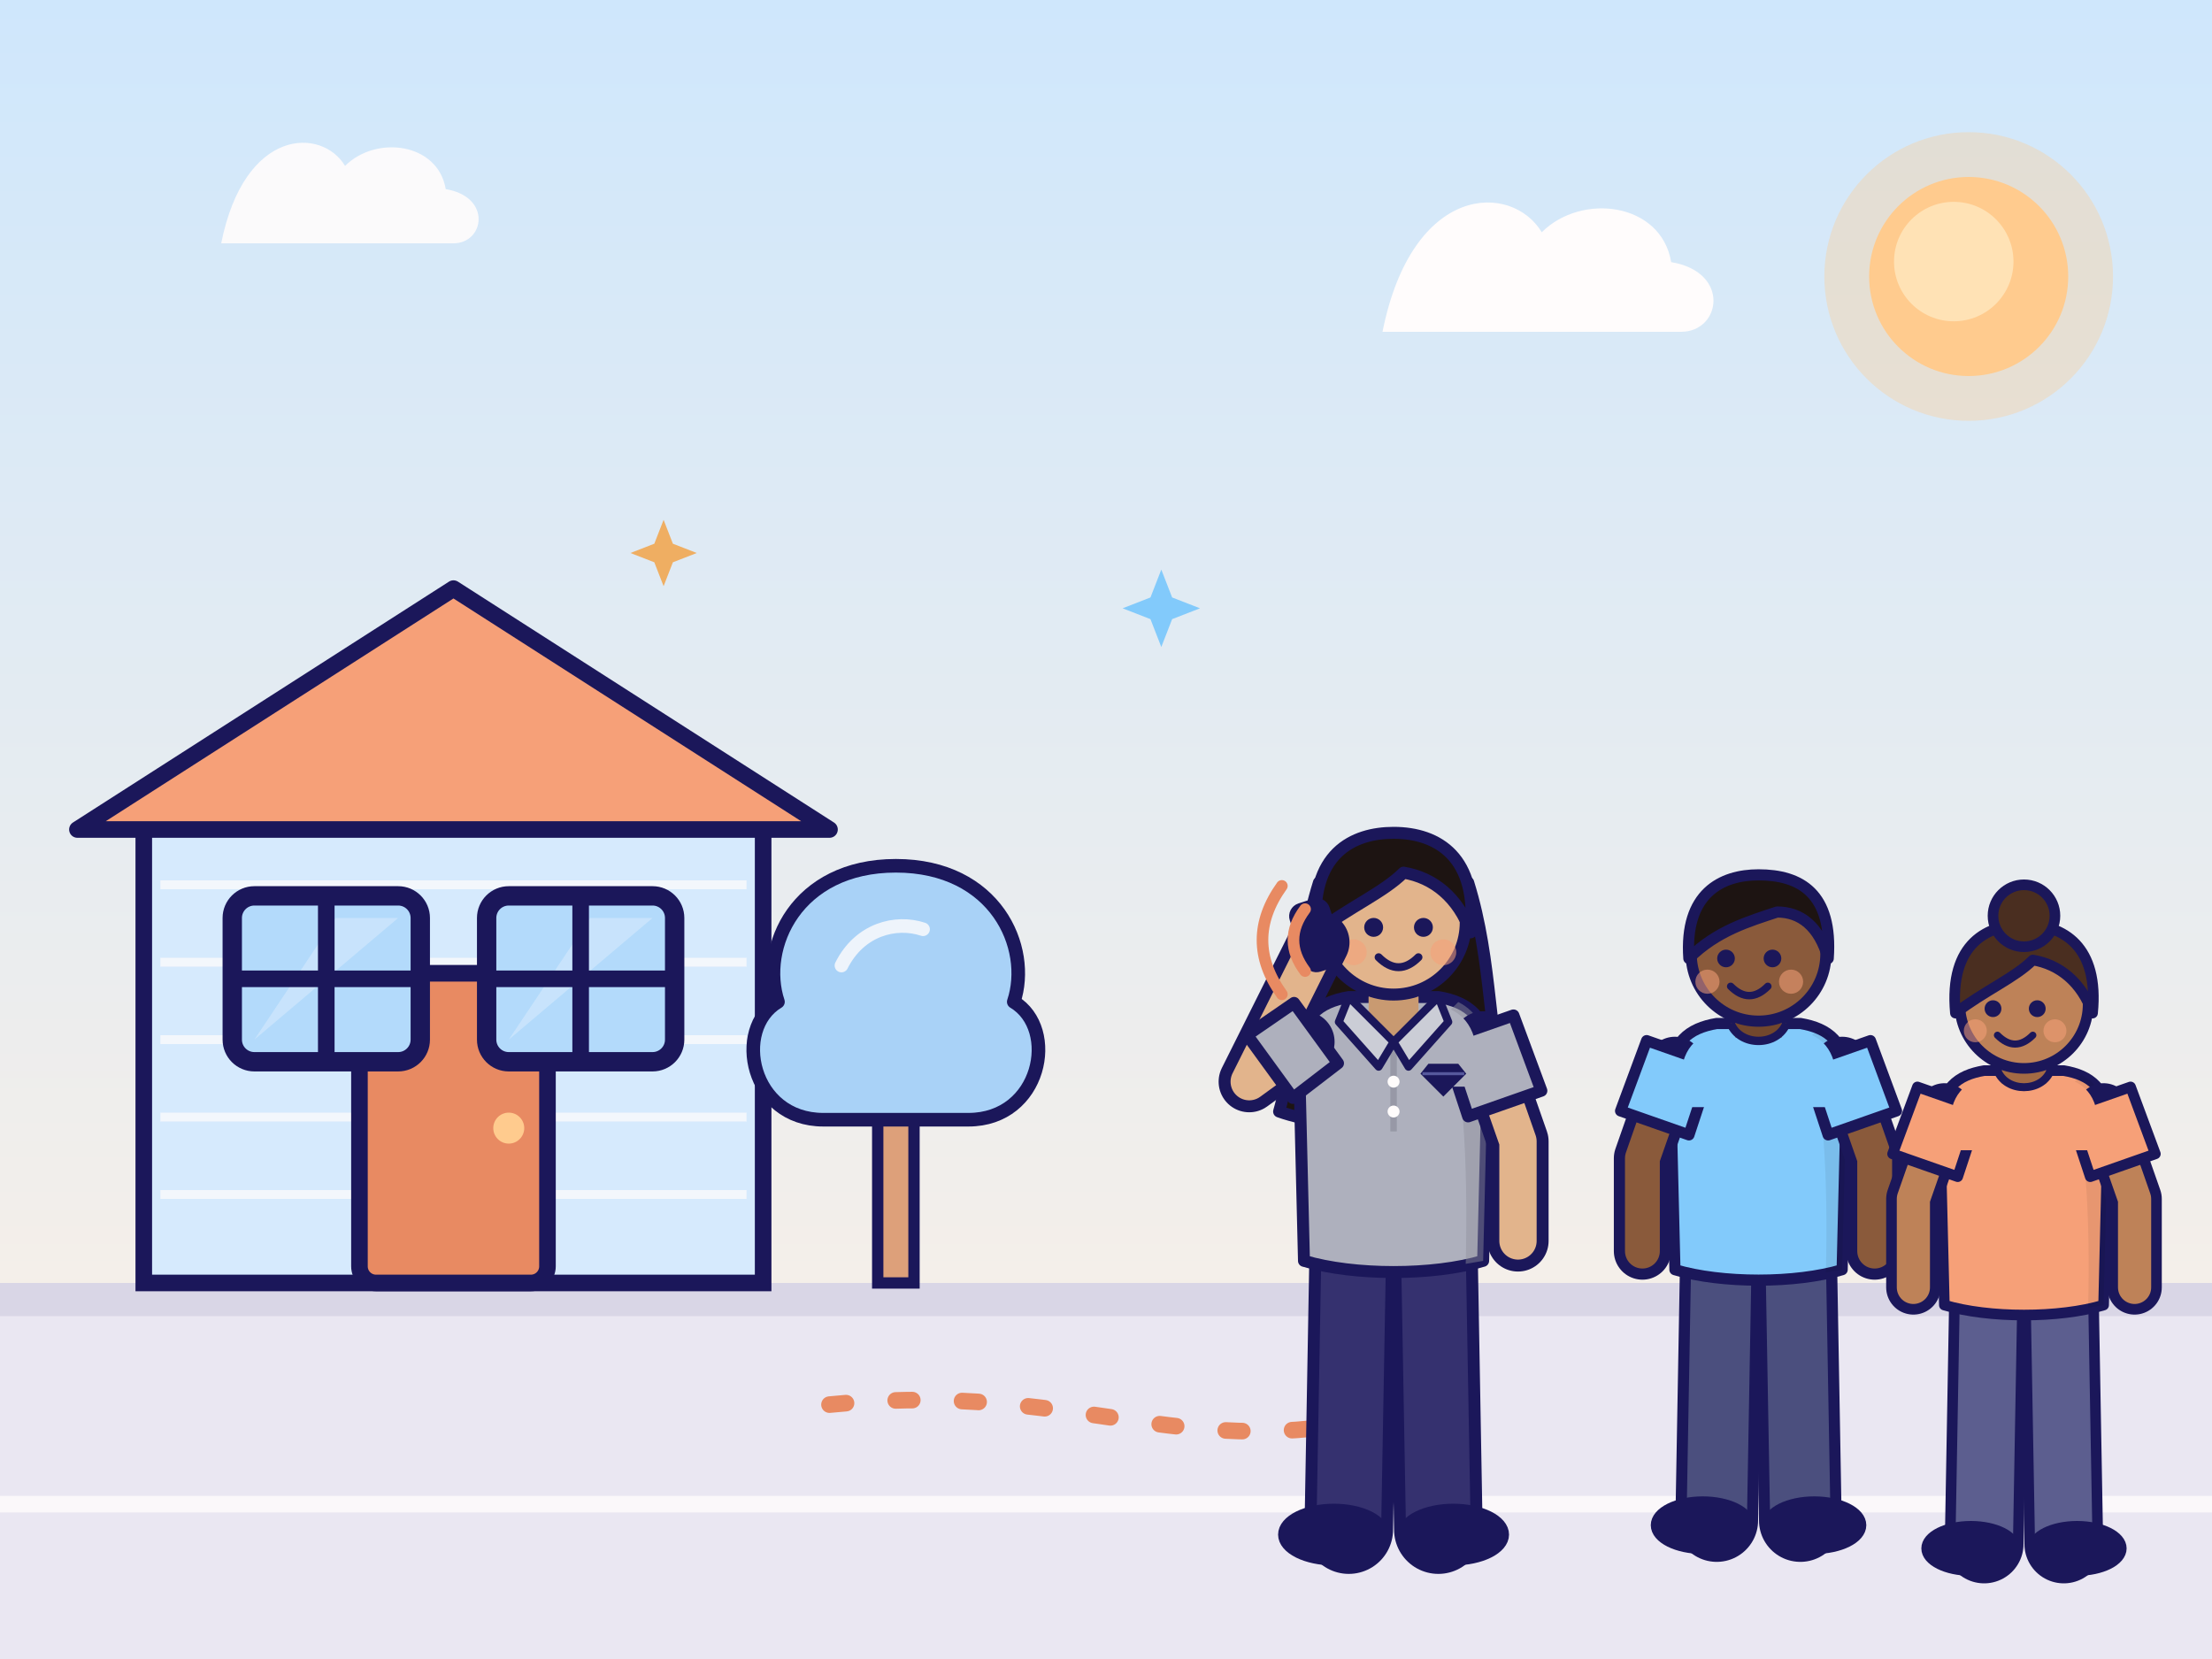
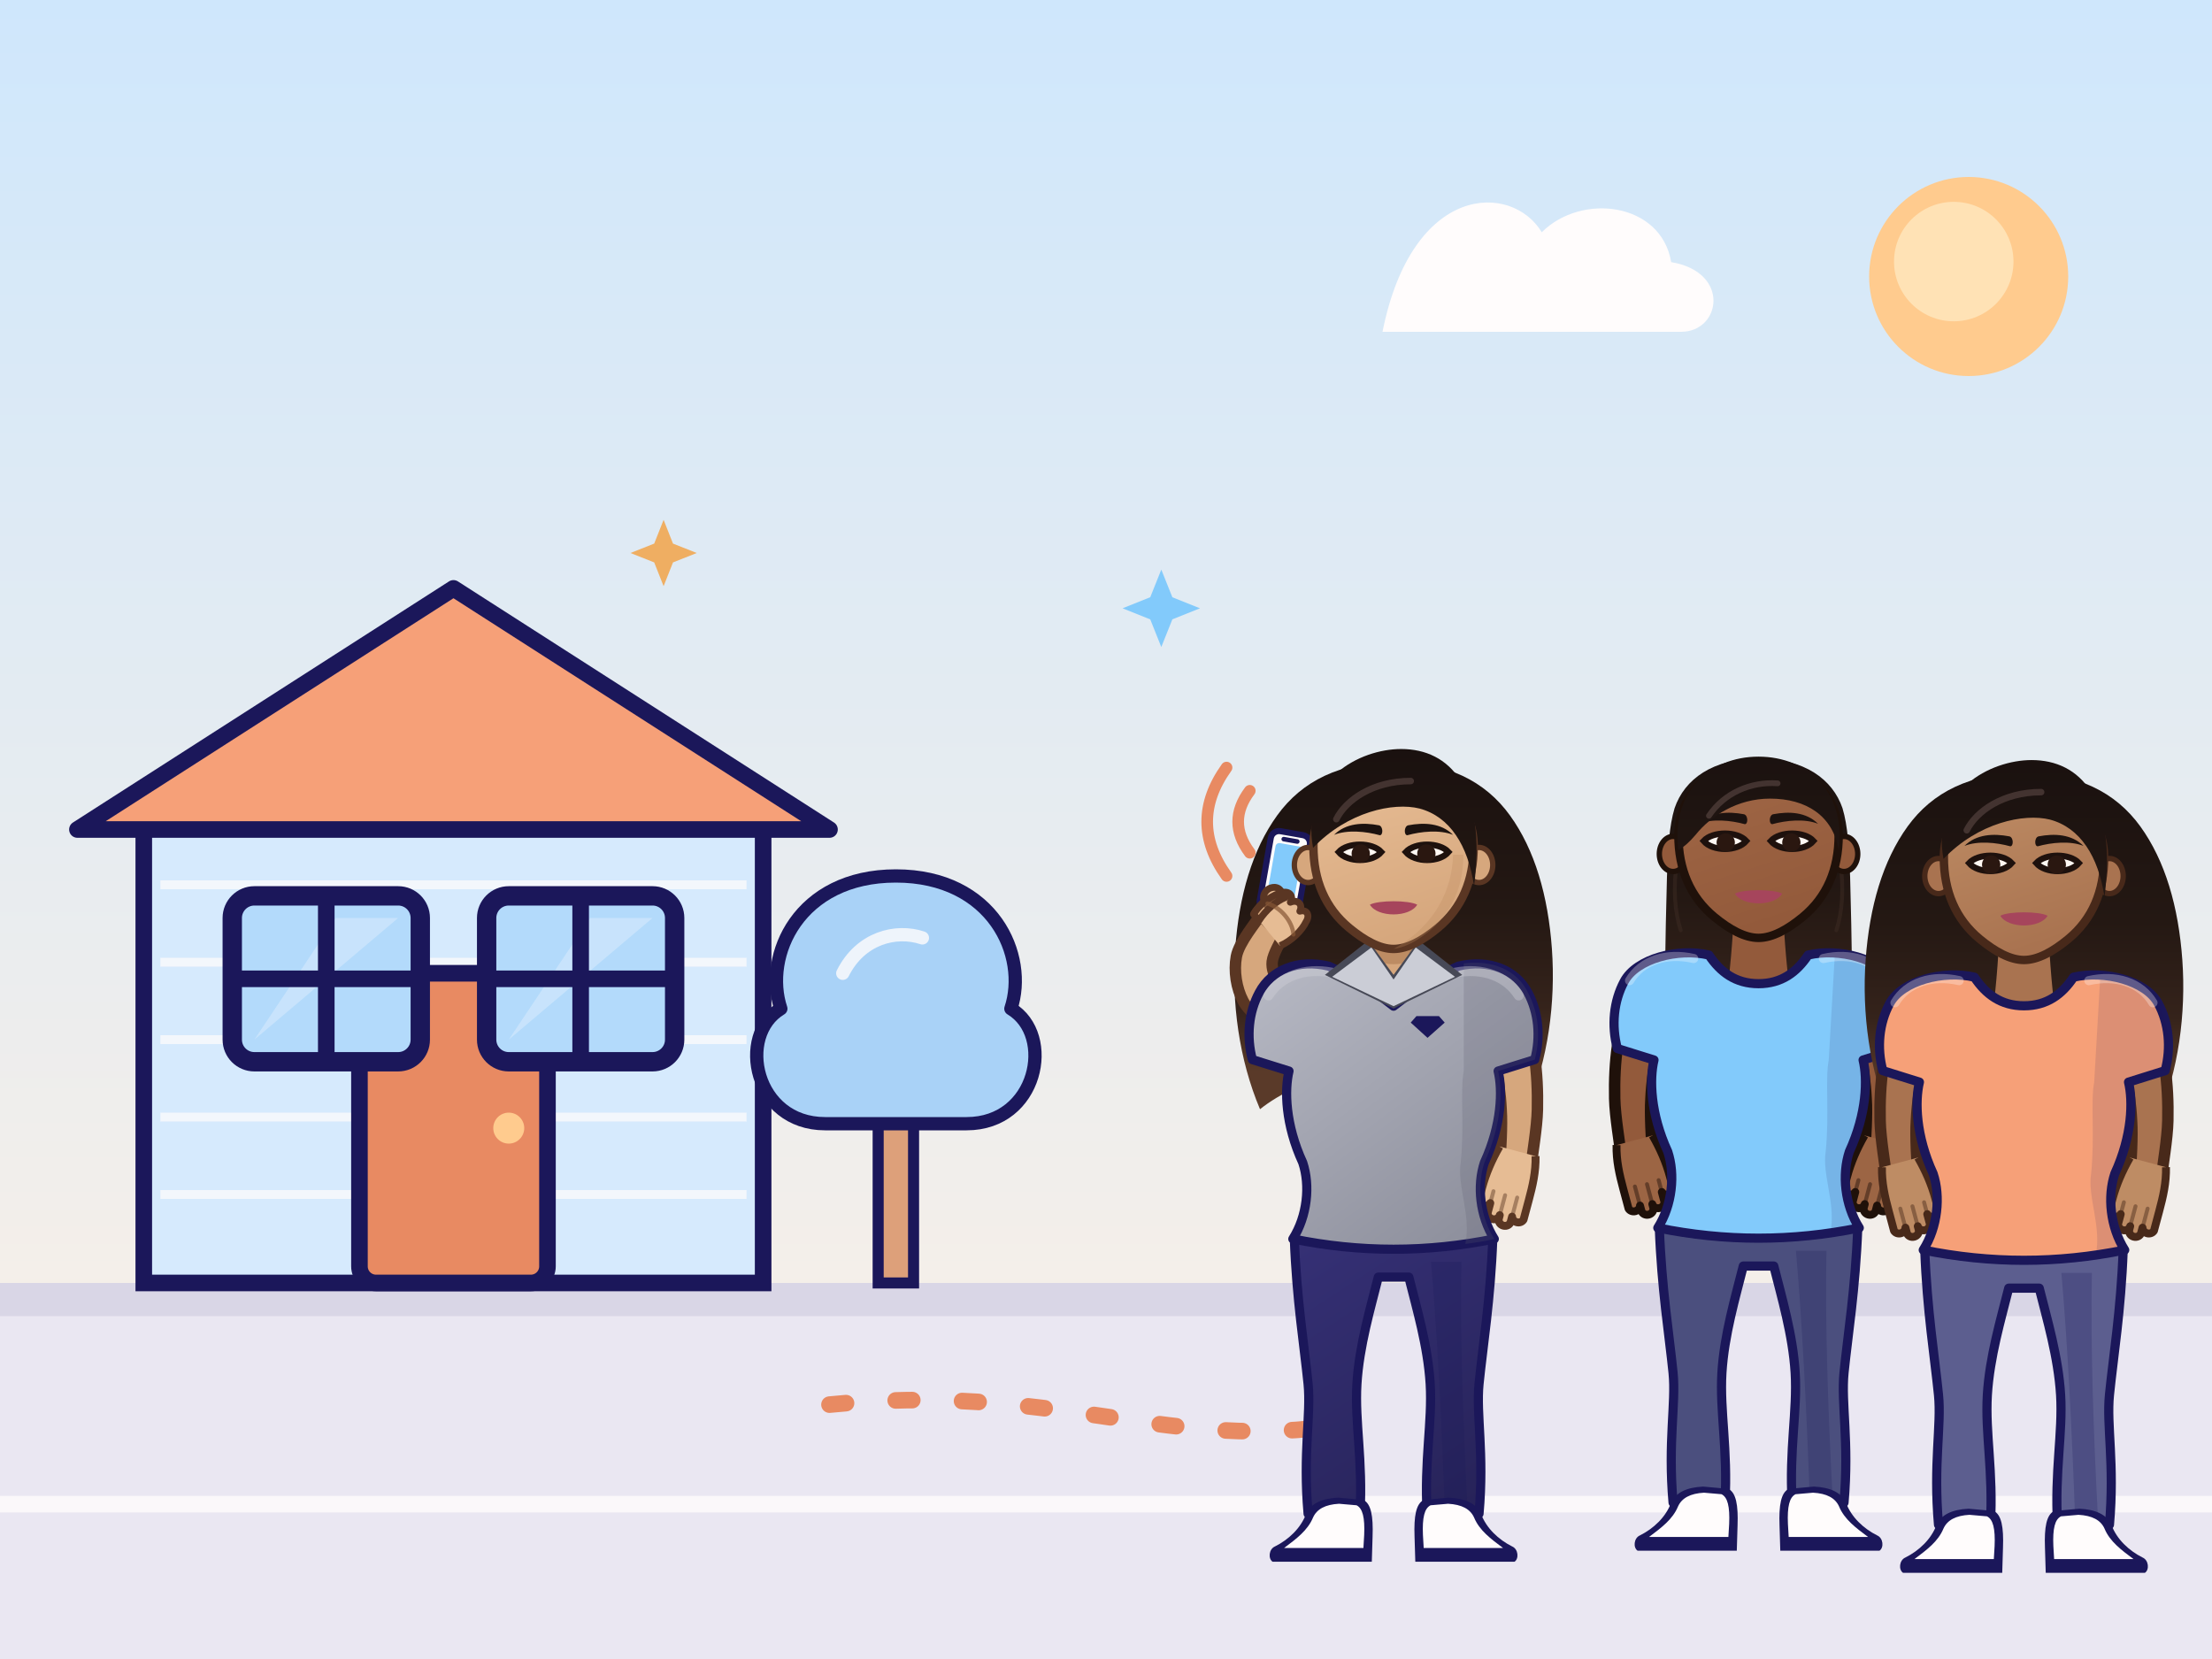
<svg xmlns="http://www.w3.org/2000/svg" width="400" height="300" viewBox="0 0 400 300">
  <defs>
+     <linearGradient id="kr" gradientUnits="userSpaceOnUse" x1="-28" y1="-88" x2="24" y2="-8">
+       <stop offset="0" stop-color="#363177" />
+       <stop offset="1" stop-color="#262257" />
+     </linearGradient>
+     <path id="qeme0" d="M33.2-145.4C33.8-143.2 36.1-136.7 36.9-132.1C37.6-127.5 37.8-122.7 37.7-117.9C37.6-113.1 36.3-105.8 36.1-103.4L27.9-104.6C28-106.8 28.5-113.6 28.2-117.9C28-122.1 27.4-126.3 26.5-130.1C25.6-133.9 23.4-138.9 22.8-140.6Z" />
+     <path id="qeme1" d="M0-148C6-148 10-151 13-155.5C21-157.4 32-154.6 35.2-148.6C38-143.4 38.6-137 37-131L27.4-128C28.6-123 28.4-114 23.8-104C21.8-98 22.6-90 26.4-84C8.8-80.4-8.8-80.4-26.4-84C-22.6-90-21.8-98-23.8-104C-28.4-114-28.6-123-27.4-128L-37-131C-38.6-137-38-143.4-35.2-148.6C-32-154.6-21-157.4-13-155.5C-10-151-6-148 0-148Z" />
+     <path id="qeme2" d="M-3.6-189.8C-7.2-190.8-12.1-191.3-15.6-189.9C-12.5-193-8-193.2-3.8-192.4C-2.7-192.1-2.7-189.8-3.6-189.8ZM3.6-189.8C7.2-190.8 12.1-191.3 15.6-189.9C12.5-193 8-193.2 3.8-192.4C2.7-192.1 2.7-189.8 3.6-189.8Z" />
+     <path id="qeme3" d="M-26-84C-25.4-68-23.4-56-22.4-46C-21.6-38-23.8-28-22.4-12H-8.8C-8-26-10.2-36-9.6-46C-9-56-6-66-4-74H4C6-66 9-56 9.6-46C10.2-36 8-26 8.8-12H22.4C23.8-28 21.6-38 22.4-46C23.4-56 25.4-68 26-84Z" />
+     <path id="qeme4" d="M0-206C12.1-206 21-197.9 21-186.9C21-178 17.9-170.7 11.6-165.5C7.6-162.2 3.6-160 0-160C-3.6-160-7.6-162.2-11.6-165.5C-17.9-170.7-21-178-21-186.9C-21-197.9-12.1-206 0-206Z" />
+     <path id="qeme5" d="M-22.8-140.6C-23.4-138.9-25.6-133.9-26.5-130.1C-27.4-126.3-28-122.1-28.2-117.9C-28.5-113.6-28-106.8-27.9-104.6L-36.1-103.4C-36.3-105.8-37.6-113.1-37.7-117.9C-37.8-122.7-37.6-127.5-36.9-132.1C-36.1-136.7-33.8-143.2-33.2-145.4Z" />
+     <path id="qeme6" d="M20-155.8C27-156.4 32.6-153.8 35.2-148.6C38-143.4 38.6-137 37-131L27.4-128C28.6-123 28.4-114 23.8-104C21.8-98 22.6-90 26.4-84C23.8-83.4 21.4-83 18.8-82.7C20.4-90 16.6-98 17.6-104C18.6-114 17.4-123 18.4-128Z" />
+     <path id="qeme7" d="M-14.4-185.4C-12-188-5.6-188-3.2-185.4C-5.6-182.6-12-182.6-14.4-185.4ZM14.4-185.4C12-188 5.6-188 3.2-185.4C5.6-182.6 12-182.6 14.4-185.4Z" />
+     <path id="qeme8" d="M0-209C-14-209-24-204-30.5-195C-37-186-40.5-174-41.5-160C-42.5-146-40.5-131-35-118C-30-122-22-126-14-127L14-127C22-126 30-122 35-118C40.5-131 42.5-146 41.5-160C40.5-174 37-186 30.5-195C24-204 14-209 0-209Z" />
+     <path id="qeme9" d="M-21.1 -186.5C-24.4 -204.4-8.8 -212.4 2 -212.4C14.7 -212.4 24.4 -202.3 21.1 -176.5C19.5 -187.2 14.7 -194.7 6.8 -196.8C0 -198.5-12 -196-21.1 -186.5Z" />
+     <path id="qeme10" d="M-6.2-171.6C-4-172.8 4-172.8 6.2-171.6C4.2-168.2-4.2-168.2-6.2-171.6Z" />
+     <path id="qeme11" d="M9.8-78C11.4-60 12.6-36 13.4-13.5H19.4C18.2-36 17.4-60 17.8-78Z" />
+     <path id="qeme12" d="M-6.2-171C-6.8-158-7.6-150-8.4-145H8.4C7.6-150 6.8-158 6.2-171Z" />
+     <path id="qeme13" d="M-17-154.6C-24-156.2-30.6-154.2-33.8-148.8M17-154.6C24-156.2 30.6-154.2 33.8-148.8" />
    <linearGradient id="fsEC_sk" x1="0" y1="0" x2="0" y2="1">
      <stop offset="0" stop-color="#CFE7FC" />
      <stop offset="1" stop-color="#FFF1E4" />
    </linearGradient>
+     <linearGradient id="kq" gradientUnits="userSpaceOnUse" x1="-38" y1="-160" x2="20" y2="-82">
+       <stop offset="0" stop-color="#B9BBC6" />
+       <stop offset="1" stop-color="#8D8F9C" />
+     </linearGradient>
+     <linearGradient id="kj2" x1="0" y1="0" x2=".3" y2="1">
+       <stop offset="0" stop-color="#E8BE96" />
+       <stop offset="1" stop-color="#D6A77D" />
+     </linearGradient>
+     <linearGradient id="kj4" x1="0" y1="0" x2=".3" y2="1">
+       <stop offset="0" stop-color="#C08E66" />
+       <stop offset="1" stop-color="#A97350" />
+     </linearGradient>
+     <linearGradient id="kj5" x1="0" y1="0" x2=".3" y2="1">
+       <stop offset="0" stop-color="#A16847" />
+       <stop offset="1" stop-color="#935A3B" />
+     </linearGradient>
+     <linearGradient id="kh" gradientUnits="userSpaceOnUse" x1="0" y1="-212" x2="0" y2="-128">
+       <stop offset="0" stop-color="#1A110F" />
+       <stop offset=".5" stop-color="#241813" />
+       <stop offset=".8" stop-color="#35231B" />
+       <stop offset="1" stop-color="#5A3A29" />
+     </linearGradient>
+     <g id="ks" stroke="none">
+       <path d="M-9.8 .6L-10-6C-10.2-11.4-9.6-14.6-7.6-15.6L-1-16.2C3.4-16 6.2-14.6 7.4-12C8.8-8.2 12-5.2 15.6-3.4C17.2-2.7 17.4-.2 16.2 .6Z" fill="#1B175A" />
+       <path d="M-7.6-3L-7.8-6.4C-8-11-7.4-13.4-5.8-14.2L-1.2-14.6C2.4-14.4 4.6-13.2 5.6-11C7-7.6 10-5.4 13.2-3Z" fill="#FFFCFC" />
+     </g>
+     <g id="kd">
+       <path d="M-4.1 -.5C-6.3 1.2-8.1 3.7-9 6.2C-9.7 8.1-7.7 9.2-6.8 7.7C-6.1 6.2-5.4 5.2-4.5 4.5Z" />
+       <path d="M-4.5 -2.6C-5.4 .8-5.9 4.1-5.9 7.5L-5.9 10.4A1.4 1.3 0 0 0-3.2 10.4L-3.2 12.5A1.4 1.3 0 0 0-.4 12.5L-.4 13.3A1.4 1.3 0 0 0 2.4 13.3L2.4 12.1A1.4 1.3 0 0 0 5.1 12.1L5.1 7.5C5.1 4.1 5 .8 4 -2.6" />
+       <path d="M-3.2 10.4V7.6M-.4 12.5V7.8M2.4 13.3V7.6" fill="none" stroke-width=".9" stroke-opacity=".45" stroke-linecap="round" />
+     </g>
+     <g id="fw">
+       <rect width="34" height="30" rx="4" fill="#B3DAFB" stroke="#1B175A" stroke-width="3.5" />
+       <path d="M4 26L18.7 4L30 4Z" fill="#D6EAFD" opacity=".6" />
+       <path d="M17 0V30M0 15H34" stroke="#1B175A" stroke-width="3" />
+     </g>
  </defs>
  <rect width="400" height="300" fill="url(#fsEC_sk)" />
  <rect y="232" width="400" height="68" fill="#EAE7F2" />
-   <path d="M250 60h54c7.2 0 9 -10.8 -1.8 -12.6c-1.8 -10.8 -16.2 -12.6 -23.4 -5.4c-5.4 -9 -23.4 -9 -28.8 18z" fill="#FFFCFC" opacity="1" />
-   <path d="M40 44h42c5.6 0 7 -8.4 -1.4 -9.8c-1.4 -8.4 -12.6 -9.8 -18.2 -4.2c-4.2 -7 -18.2 -7 -22.4 14z" fill="#FFFCFC" opacity="0.9" />
-   <circle cx="356" cy="50" r="26.1" fill="#FFCB8E" opacity=".35" />
+   <path d="M250 60h54c7.2 0 9-10.8-1.8-12.6c-1.8-10.8-16.2-12.6-23.4-5.4c-5.4-9-23.4-9-28.8 18z" fill="#FFFCFC" opacity="1" />
  <circle cx="356" cy="50" r="18" fill="#FFCB8E" />
  <circle cx="353.3" cy="47.3" r="10.8" fill="#FFE2B5" />
  <path d="M0 232H400V238H0Z" fill="#D9D6E6" />
  <rect x="26" y="146" width="112" height="86" fill="#D6EAFD" stroke="#1B175A" stroke-width="3" />
-   <path d="M29 160H135" stroke="#FFFCFC" stroke-width="1.6" opacity=".7" />
-   <path d="M29 174H135" stroke="#FFFCFC" stroke-width="1.6" opacity=".7" />
-   <path d="M29 188H135" stroke="#FFFCFC" stroke-width="1.6" opacity=".7" />
-   <path d="M29 202H135" stroke="#FFFCFC" stroke-width="1.6" opacity=".7" />
-   <path d="M29 216H135" stroke="#FFFCFC" stroke-width="1.6" opacity=".7" />
-   <path d="M14 150L82 106.44L150 150Z" fill="#F6A078" stroke="#1B175A" stroke-width="3" stroke-linejoin="round" />
+   <path d="M29 160H135M29 174H135M29 188H135M29 202H135M29 216H135" stroke="#FFFCFC" stroke-width="1.6" opacity=".7" />
+   <path d="M14 150L82 106.4L150 150Z" fill="#F6A078" stroke="#1B175A" stroke-width="3" stroke-linejoin="round" />
  <rect x="65" y="176" width="34" height="56" rx="3" fill="#E88A62" stroke="#1B175A" stroke-width="3" />
  <circle cx="92" cy="204" r="2.8" fill="#FFCB8E" />
-   <rect x="42" y="162" width="34" height="30" rx="4" fill="#B3DAFB" stroke="#1B175A" stroke-width="3.5" />
-   <path d="M46 188L60.7 166L72 166Z" fill="#D6EAFD" opacity=".6" />
-   <path d="M59 162V192M42 177H76" stroke="#1B175A" stroke-width="3" />
-   <rect x="88" y="162" width="34" height="30" rx="4" fill="#B3DAFB" stroke="#1B175A" stroke-width="3.5" />
-   <path d="M92 188L106.7 166L118 166Z" fill="#D6EAFD" opacity=".6" />
-   <path d="M105 162V192M88 177H122" stroke="#1B175A" stroke-width="3" />
-   <g transform="translate(162 232) scale(0.82)">
+   <use href="#fw" x="42" y="162" />
+   <use href="#fw" x="88" y="162" />
+   <g transform="translate(162 232) scale(.8)">
    <path d="M-4 0V-40H4V0Z" fill="#DDA07A" stroke="#1B175A" stroke-width="2.5" />
-     <path d="M0 -92C-22 -92 -30 -74 -26 -62C-36 -56 -32 -36 -16 -36H16C32 -36 36 -56 26 -62C30 -74 22 -92 0 -92Z" fill="#A9D2F7" stroke="#1B175A" stroke-width="3" stroke-linejoin="round" />
-     <path d="M-12 -70C-8 -78 0 -80 6 -78" fill="none" stroke="#FFFCFC" stroke-width="3" stroke-linecap="round" opacity=".8" />
+     <path d="M0-92C-22-92-30-74-26-62C-36-56-32-36-16-36H16C32-36 36-56 26-62C30-74 22-92 0-92Z" fill="#A9D2F7" stroke="#1B175A" stroke-width="3" stroke-linejoin="round" />
+     <path d="M-12-70C-8-78 0-80 6-78" fill="none" stroke="#FFFCFC" stroke-width="3" stroke-linecap="round" opacity=".8" />
  </g>
  <path d="M0 272H400" stroke="#FFFCFC" stroke-width="3" opacity=".8" />
  <path d="M150 254C190 250 210 262 240 258" fill="none" stroke="#E88A62" stroke-width="3" stroke-dasharray="3 9" stroke-linecap="round" />
-   <g transform="translate(252 282) scale(0.9 0.9)">
-     <path d="M-15 -136C-20 -120 -19 -104 -23 -90C-12 -86 12 -86 23 -90C19 -104 20 -120 15 -136Z" fill="#1D1412" stroke="#1B175A" stroke-width="2.4" stroke-linejoin="round" />
-     <path d="M-8 -62 L-9 -6" fill="none" stroke="#1B175A" stroke-width="17.8" stroke-linecap="round" stroke-linejoin="round" />
-     <path d="M-8 -62 L-9 -6" fill="none" stroke="#35316F" stroke-width="13" stroke-linecap="round" stroke-linejoin="round" />
-     <path d="M8 -62 L9 -6" fill="none" stroke="#1B175A" stroke-width="17.8" stroke-linecap="round" stroke-linejoin="round" />
-     <path d="M8 -62 L9 -6" fill="none" stroke="#35316F" stroke-width="13" stroke-linecap="round" stroke-linejoin="round" />
-     <ellipse cx="-12" cy="-5" rx="10" ry="5" fill="#1B175A" stroke="#1B175A" stroke-width="2.4" />
-     <ellipse cx="12" cy="-5" rx="10" ry="5" fill="#1B175A" stroke="#1B175A" stroke-width="2.4" />
-     <path d="M-19 -101C-19 -109 -15 -112 -9 -113L9 -113C15 -112 19 -109 19 -101L18 -60C8 -57 -8 -57 -18 -60Z" fill="#AEB0BD" stroke="#1B175A" stroke-width="2.4" stroke-linejoin="round" />
-     <path d="M10 -109C14 -100 15 -80 14.5 -59.4L18 -60L19 -101C19 -106 17 -110 13 -112Z" fill="#8D8F9C" opacity=".45" />
-     <path d="M18 -104 L25 -84 L25 -64" fill="none" stroke="#1B175A" stroke-width="12.3" stroke-linecap="round" stroke-linejoin="round" />
-     <path d="M18 -104 L25 -84 L25 -64" fill="none" stroke="#E2B48C" stroke-width="7.5" stroke-linecap="round" stroke-linejoin="round" />
-     <path d="M9.93 -104.35 L24.09 -109.31 L29.7 -94.18 L14.98 -89.02 Z" fill="#AEB0BD" stroke="#1B175A" stroke-width="2.4" stroke-linejoin="round" />
-     <path d="M-16.8 -100C-16.8 -107.5 -13.5 -110.6 -8 -111.6L8 -111.6C13.5 -110.6 16.8 -107.5 16.8 -100L16.4 -95H-16.4Z" fill="#AEB0BD" />
-     <path d="M0 -103V-86" stroke="#8D8F9C" stroke-width="1.3" opacity=".7" />
-     <circle cx="0" cy="-96" r="1.2" fill="#FFFCFC" />
-     <circle cx="0" cy="-90" r="1.2" fill="#FFFCFC" />
-     <path d="M7 -99.6L13 -99.6L14.6 -97.6L10 -93L5.4 -97.6Z" fill="#1B175A" />
-     <path d="M5.8 -97.6H14.2" stroke="#6F74B8" stroke-width="0.6" opacity=".7" />
-     <path d="M-5 -120V-110H5V-120Z" fill="#E2B48C" />
-     <path d="M-5 -113V-110L0 -104L5 -110V-113Z" fill="#C99A71" />
-     <path d="M-9 -113L0 -104L-3 -99L-11 -108Z" fill="#CBCDD6" stroke="#1B175A" stroke-width="1.6" stroke-linejoin="round" />
-     <path d="M9 -113L0 -104L3 -99L11 -108Z" fill="#CBCDD6" stroke="#1B175A" stroke-width="1.6" stroke-linejoin="round" />
-     <circle cx="0" cy="-128" r="14.5" fill="#E2B48C" stroke="#1B175A" stroke-width="2.4" />
-     <path d="M-15.5 -126C-17 -142 -8 -146 0 -146C9 -146 17 -141 15.5 -126C13 -133 8 -137 2 -138C-2 -134 -9 -131 -15.5 -126Z" fill="#1D1412" stroke="#1B175A" stroke-width="2.4" stroke-linejoin="round" />
-     <circle cx="-4" cy="-127" r="1.9" fill="#1B175A" />
-     <circle cx="6" cy="-127" r="1.9" fill="#1B175A" />
-     <circle cx="-8" cy="-122" r="2.6" fill="#F6A078" opacity=".55" />
-     <circle cx="10" cy="-122" r="2.6" fill="#F6A078" opacity=".55" />
-     <path d="M-3 -121Q1 -117 5 -121" fill="none" stroke="#1B175A" stroke-width="1.6" stroke-linecap="round" />
-     <path d="M-18 -104 L-29 -96 L-15 -124" fill="none" stroke="#1B175A" stroke-width="12.3" stroke-linecap="round" stroke-linejoin="round" />
-     <path d="M-18 -104 L-29 -96 L-15 -124" fill="none" stroke="#E2B48C" stroke-width="7.5" stroke-linecap="round" stroke-linejoin="round" />
-     <path d="M-19.99 -111.83 L-11.16 -99.7 L-20.23 -92.73 L-29.41 -105.35 Z" fill="#AEB0BD" stroke="#1B175A" stroke-width="2.4" stroke-linejoin="round" />
-     <rect x="-18.5" y="-132" width="7" height="13" rx="2" transform="rotate(-18 -15 -124)" fill="#1B175A" stroke="#1B175A" stroke-width="1.4" />
-   </g>
-   <g transform="translate(318 280) scale(0.84 0.84)">
-     <path d="M-8 -62 L-9 -6" fill="none" stroke="#1B175A" stroke-width="17.8" stroke-linecap="round" stroke-linejoin="round" />
-     <path d="M-8 -62 L-9 -6" fill="none" stroke="#4B4F7E" stroke-width="13" stroke-linecap="round" stroke-linejoin="round" />
-     <path d="M8 -62 L9 -6" fill="none" stroke="#1B175A" stroke-width="17.8" stroke-linecap="round" stroke-linejoin="round" />
-     <path d="M8 -62 L9 -6" fill="none" stroke="#4B4F7E" stroke-width="13" stroke-linecap="round" stroke-linejoin="round" />
-     <ellipse cx="-12" cy="-5" rx="10" ry="5" fill="#1B175A" stroke="#1B175A" stroke-width="2.4" />
-     <ellipse cx="12" cy="-5" rx="10" ry="5" fill="#1B175A" stroke="#1B175A" stroke-width="2.4" />
-     <path d="M-19 -101C-19 -109 -15 -112 -9 -113L9 -113C15 -112 19 -109 19 -101L18 -60C8 -57 -8 -57 -18 -60Z" fill="#82CAFB" stroke="#1B175A" stroke-width="2.4" stroke-linejoin="round" />
-     <path d="M10 -109C14 -100 15 -80 14.5 -59.4L18 -60L19 -101C19 -106 17 -110 13 -112Z" fill="#000000" fill-opacity=".14" opacity=".45" />
-     <path d="M-18 -104 L-25 -84 L-25 -64" fill="none" stroke="#1B175A" stroke-width="12.3" stroke-linecap="round" stroke-linejoin="round" />
-     <path d="M-18 -104 L-25 -84 L-25 -64" fill="none" stroke="#8A5A3B" stroke-width="7.5" stroke-linecap="round" stroke-linejoin="round" />
-     <path d="M-24.09 -109.31 L-9.93 -104.35 L-14.98 -89.02 L-29.7 -94.18 Z" fill="#82CAFB" stroke="#1B175A" stroke-width="2.4" stroke-linejoin="round" />
-     <path d="M18 -104 L25 -84 L25 -64" fill="none" stroke="#1B175A" stroke-width="12.3" stroke-linecap="round" stroke-linejoin="round" />
-     <path d="M18 -104 L25 -84 L25 -64" fill="none" stroke="#8A5A3B" stroke-width="7.5" stroke-linecap="round" stroke-linejoin="round" />
-     <path d="M9.93 -104.35 L24.09 -109.31 L29.7 -94.18 L14.98 -89.02 Z" fill="#82CAFB" stroke="#1B175A" stroke-width="2.4" stroke-linejoin="round" />
-     <path d="M-16.8 -100C-16.8 -107.5 -13.5 -110.6 -8 -111.6L8 -111.6C13.5 -110.6 16.8 -107.5 16.8 -100L16.4 -95H-16.4Z" fill="#82CAFB" />
-     <path d="M-5 -120V-110H5V-120Z" fill="#8A5A3B" />
-     <path d="M-6 -113C-4 -108 4 -108 6 -113" fill="#72472D" stroke="#1B175A" stroke-width="1.8" />
-     <circle cx="0" cy="-128" r="14.5" fill="#8A5A3B" stroke="#1B175A" stroke-width="2.4" />
-     <path d="M-15 -127C-16 -141 -8 -145 0 -145C9 -145 16 -141 15 -127C13 -134 9 -137 4 -137C-2 -135 -9 -133 -15 -127Z" fill="#1D1412" stroke="#1B175A" stroke-width="2.4" stroke-linejoin="round" />
-     <circle cx="-7" cy="-127" r="1.9" fill="#1B175A" />
-     <circle cx="3" cy="-127" r="1.9" fill="#1B175A" />
-     <circle cx="-11" cy="-122" r="2.6" fill="#F6A078" opacity=".55" />
-     <circle cx="7" cy="-122" r="2.6" fill="#F6A078" opacity=".55" />
-     <path d="M-6 -121Q-2 -117 2 -121" fill="none" stroke="#1B175A" stroke-width="1.6" stroke-linecap="round" />
-   </g>
-   <g transform="translate(366 284) scale(0.8 0.8)">
-     <path d="M-8 -62 L-9 -6" fill="none" stroke="#1B175A" stroke-width="17.8" stroke-linecap="round" stroke-linejoin="round" />
-     <path d="M-8 -62 L-9 -6" fill="none" stroke="#5C5E8F" stroke-width="13" stroke-linecap="round" stroke-linejoin="round" />
-     <path d="M8 -62 L9 -6" fill="none" stroke="#1B175A" stroke-width="17.8" stroke-linecap="round" stroke-linejoin="round" />
-     <path d="M8 -62 L9 -6" fill="none" stroke="#5C5E8F" stroke-width="13" stroke-linecap="round" stroke-linejoin="round" />
-     <ellipse cx="-12" cy="-5" rx="10" ry="5" fill="#1B175A" stroke="#1B175A" stroke-width="2.4" />
-     <ellipse cx="12" cy="-5" rx="10" ry="5" fill="#1B175A" stroke="#1B175A" stroke-width="2.4" />
-     <path d="M-19 -101C-19 -109 -15 -112 -9 -113L9 -113C15 -112 19 -109 19 -101L18 -60C8 -57 -8 -57 -18 -60Z" fill="#F6A078" stroke="#1B175A" stroke-width="2.4" stroke-linejoin="round" />
-     <path d="M10 -109C14 -100 15 -80 14.5 -59.4L18 -60L19 -101C19 -106 17 -110 13 -112Z" fill="#000000" fill-opacity=".14" opacity=".45" />
-     <path d="M-18 -104 L-25 -84 L-25 -64" fill="none" stroke="#1B175A" stroke-width="12.3" stroke-linecap="round" stroke-linejoin="round" />
-     <path d="M-18 -104 L-25 -84 L-25 -64" fill="none" stroke="#BE8258" stroke-width="7.5" stroke-linecap="round" stroke-linejoin="round" />
-     <path d="M-24.09 -109.31 L-9.93 -104.35 L-14.98 -89.02 L-29.7 -94.18 Z" fill="#F6A078" stroke="#1B175A" stroke-width="2.4" stroke-linejoin="round" />
-     <path d="M18 -104 L25 -84 L25 -64" fill="none" stroke="#1B175A" stroke-width="12.3" stroke-linecap="round" stroke-linejoin="round" />
-     <path d="M18 -104 L25 -84 L25 -64" fill="none" stroke="#BE8258" stroke-width="7.5" stroke-linecap="round" stroke-linejoin="round" />
-     <path d="M9.93 -104.35 L24.09 -109.31 L29.7 -94.18 L14.98 -89.02 Z" fill="#F6A078" stroke="#1B175A" stroke-width="2.4" stroke-linejoin="round" />
-     <path d="M-16.8 -100C-16.8 -107.5 -13.5 -110.6 -8 -111.6L8 -111.6C13.5 -110.6 16.8 -107.5 16.8 -100L16.4 -95H-16.4Z" fill="#F6A078" />
-     <path d="M-5 -120V-110H5V-120Z" fill="#BE8258" />
-     <path d="M-6 -113C-4 -108 4 -108 6 -113" fill="#A36A44" stroke="#1B175A" stroke-width="1.8" />
-     <circle cx="0" cy="-128" r="14.5" fill="#BE8258" stroke="#1B175A" stroke-width="2.4" />
-     <path d="M-15.5 -126C-17 -142 -8 -146 0 -146C9 -146 17 -141 15.5 -126C13 -133 8 -137 2 -138C-2 -134 -9 -131 -15.5 -126Z" fill="#4A2E20" stroke="#1B175A" stroke-width="2.4" stroke-linejoin="round" />
-     <circle cx="0" cy="-148" r="7" fill="#4A2E20" stroke="#1B175A" stroke-width="2.4" />
-     <circle cx="-7" cy="-127" r="1.9" fill="#1B175A" />
-     <circle cx="3" cy="-127" r="1.9" fill="#1B175A" />
-     <circle cx="-11" cy="-122" r="2.6" fill="#F6A078" opacity=".55" />
-     <circle cx="7" cy="-122" r="2.6" fill="#F6A078" opacity=".55" />
-     <path d="M-6 -121Q-2 -117 2 -121" fill="none" stroke="#1B175A" stroke-width="1.6" stroke-linecap="round" />
-   </g>
-   <path d="M236 164.4Q231.8 170 236 175.6" fill="none" stroke="#E88A62" stroke-width="2.1" stroke-linecap="round" />
-   <path d="M231.8 160.2Q224.8 170 231.8 179.8" fill="none" stroke="#E88A62" stroke-width="2.1" stroke-linecap="round" />
-   <path d="M210 103L211.96 108.04L217 110L211.96 111.96L210 117L208.04 111.96L203 110L208.04 108.04Z" fill="#82CAFB" />
-   <path d="M120 94L121.68 98.32L126 100L121.68 101.68L120 106L118.32 101.68L114 100L118.32 98.32Z" fill="#EFAE62" />
+   <g transform="translate(252 282) scale(0.69 0.69)">
+     <use href="#qeme8" fill="url(#kh)" />
+     <use href="#qeme3" fill="url(#kr)" stroke="#1B175A" stroke-width="2.4" stroke-linejoin="round" />
+     <use href="#qeme11" fill="#1B175A" fill-opacity=".22" />
+     <use href="#ks" transform="translate(-15.5)scale(-1 1)" />
+     <use href="#ks" transform="translate(15.5)" />
+     <g transform="scale(-1 1)">
+       <g fill="#D6A77D" stroke="#5A3623" stroke-width="3" stroke-linejoin="round">
+         <path d="M25.7-148.3C26.4-148.8 29.2-150.2 30.3-151.6C31.3-153.1 32-154.8 31.8-156.7C31.6-158.6 29.6-162 29.1-163.1L34.9-168.9C35.9-167.1 40.5-161.8 41.2-158C41.9-154.2 41.2-149.7 39.4-146.3C37.6-142.9 31.8-139.2 30.3-137.7Z" />
+       </g>
+       <g transform="translate(28.5 -180) rotate(-10)">
+         <g stroke="#1B175A" stroke-width="1.6" stroke-linejoin="round">
+           <rect x="-5.2" y="-10.5" width="10.4" height="21" rx="2.2" fill="#FFFCFC" />
+           <rect x="-3.6" y="-7.4" width="7.2" height="13.6" rx="1" fill="#82CAFB" stroke="none" />
+           <path d="M-1.8 -8.6H1.8" fill="none" stroke-width="1.2" stroke-linecap="round" />
+         </g>
+       </g>
+       <g transform="translate(32 -166) rotate(130)">
+         <g stroke="#5A3623" stroke-width="1.8" stroke-linejoin="round">
+           <path d="M-5.4 -1.6C-6.6 1.6-6.4 5.4-5 7.6C-4.2 9.6-2.2 9.6-1.6 7.8C-1 9.8 1 10 1.8 8.2C2.6 10 4.4 9.6 5 7.6C6 5.4 6.4 1.6 5.4 -1.6" fill="#E6BC94" />
+           <path d="M-5 2.6C-7.8 2.4-8.8 5.4-7.2 7.2C-6 8.4-4.2 7.8-4 6.2Z" fill="#E6BC94" />
+           <path d="M-3.2-1.6C-4.2 1.6-4.2 5.2-3.4 7.6C-4.2 8.6-5.2 7.6-5.6 6C-6.2 3.6-6.2 0.6-5.4-1.6Z" fill="#BC8A5E" fill-opacity=".38" />
+           <path d="M-5.2 3C-2.2 5 2.6 5 5.4 3" fill="none" stroke="#855636" stroke-width="1.1" stroke-opacity=".7" stroke-linecap="round" />
+         </g>
+       </g>
+     </g>
+     <g fill="#D6A77D" stroke="#5A3623" stroke-width="3" stroke-linejoin="round">
+       <use href="#qeme0" />
+     </g>
+     <g fill="#E6BC94" stroke="#5A3623" stroke-width="1.8" stroke-linejoin="round">
+       <g transform="translate(32 -104)rotate(15)scale(1.15)">
+         <use href="#kd" />
+       </g>
+     </g>
+     <use href="#qeme12" fill="#D6A77D" />
+     <path d="M3.4 -170C4 -158 4.8 -150 5.6 -145H8.4C7.6 -150 6.8 -158 6.2 -171Z" fill="#A5724A" fill-opacity=".35" />
+     <path d="M-6.4 -163.8C-4.2 -157.6 4.2 -157.6 6.4 -163.8L6.8 -158.4C4 -155.2-4 -155.2-6.8 -158.4Z" fill="#A5724A" fill-opacity=".5" />
+     <path d="M0-145L8.5-151.5L17-155.5C25-157.4 32-154.6 35.2-148.6C38-143.4 38.6-137 37-131L27.4-128C28.6-123 28.4-114 23.8-104C21.8-98 22.6-90 26.4-84C8.8-80.4-8.8-80.4-26.4-84C-22.6-90-21.8-98-23.8-104C-28.4-114-28.6-123-27.4-128L-37-131C-38.6-137-38-143.4-35.2-148.6C-32-154.6-25-157.4-17-155.5L-8.5-151.5Z" fill="url(#kq)" stroke="#1B175A" stroke-width="2.4" stroke-linejoin="round" />
+     <path d="M18.4-156.2C26-157.2 32.4-154.4 35.2-148.6C38-143.4 38.6-137 37-131L27.4-128C28.6-123 28.4-114 23.8-104C21.8-98 22.6-90 26.4-84C23.8-83.4 21.4-83 18.8-82.7C20.4-90 16.6-98 17.6-104C18.6-114 17.4-123 18.4-128Z" fill="#5C5E6D" fill-opacity=".22" />
+     <path d="M-16.2-153.8C-23.4-155.2-29.6-152.8-32.8-147.8M16.2-153.8C23.4-155.2 29.6-152.8 32.8-147.8" fill="none" stroke="#D2D4DC" stroke-width="2.6" stroke-opacity=".38" stroke-linecap="round" />
+     <path d="M-6.6-162.2L-18-153.2L0-144.4L18-153.2L6.6-162.2L0-153.2Z" fill="#474956" />
+     <path d="M-5.8-160.4L-16.1-152.7L0-145L16.1-152.7L5.8-160.4L0-152Z" fill="#CBCDD6" />
+     <path d="M6-142.4H11.9L13.4-140.7L8.9-136.7L4.5-140.7Z" fill="#1B175A" />
+     <g fill="#D6A77D" stroke="#5A3623" stroke-width="1.4">
+       <ellipse cx="-22.4" cy="-182" rx="3.6" ry="4.6" />
+       <ellipse cx="22.4" cy="-182" rx="3.6" ry="4.6" />
+     </g>
+     <use href="#qeme4" fill="url(#kj2)" stroke="#5A3623" stroke-width="2.2" />
+     <path d="M18.3 -184.7C18.3 -175.1 14.3 -167.8 7.1 -163C4.9 -161.5 2.7 -160.4 0 -160C8 -164.4 15.2 -172.4 15.6 -184.7Z" fill="#BC8A5E" fill-opacity=".28" />
+     <use href="#qeme2" fill="#1C120F" />
+     <use href="#qeme7" fill="#FFF8F3" stroke="#1E110D" stroke-width="1.6" />
+     <g fill="#2A1710">
+       <circle cx="-8.6" cy="-185" r="2.4" />
+       <circle cx="8.6" cy="-185" r="2.4" />
+     </g>
+     <use href="#qeme10" fill="#A6455C" />
+     <use href="#qeme9" fill="url(#kh)" />
+     <path d="M-15 -194C-12.5 -199-5.5 -204 4.5 -204" fill="none" stroke="#6A5550" stroke-width="1.7" stroke-opacity=".5" stroke-linecap="round" />
+   </g>
+   <g transform="translate(318 280) scale(0.69 0.69)">
+     <path d="M0-207C-12-207-19.4-201.6-22-194C-23.4-189.4-23.8-183-24-176C-24.2-169-24.4-160-24.6-146C-16-150-8-151.6 0-151.6C8-151.6 16-150 24.6-146C24.4-160 24.2-169 24-176C23.8-183 23.4-189.4 22-194C19.4-201.6 12-207 0-207Z" fill="url(#kh)" />
+     <path d="M-21.4-180C-22.4-173-22-167-20.4-162M21.4-180C22.4-173 22-167 20.4-162" fill="none" stroke="#3E2C25" stroke-width="1" stroke-opacity=".5" stroke-linecap="round" />
+     <use href="#qeme3" fill="#4B4F7E" stroke="#1B175A" stroke-width="2.4" stroke-linejoin="round" />
+     <use href="#qeme11" fill="#1B175A" fill-opacity=".22" />
+     <use href="#ks" transform="translate(-15.5)scale(-1 1)" />
+     <use href="#ks" transform="translate(15.5)" />
+     <g fill="#935A3B" stroke="#1F110A" stroke-width="3" stroke-linejoin="round">
+       <use href="#qeme0" />
+       <use href="#qeme5" />
+     </g>
+     <g fill="#9C6544" stroke="#1F110A" stroke-width="1.8" stroke-linejoin="round">
+       <g transform="translate(32 -104)rotate(15)scale(1.15)">
+         <use href="#kd" />
+       </g>
+       <g transform="translate(-32 -104)scale(-1.15 1.15)rotate(15)">
+         <use href="#kd" />
+       </g>
+     </g>
+     <use href="#qeme12" fill="#935A3B" />
+     <g>
+       <use href="#qeme1" fill="#82CAFB" stroke="#1B175A" stroke-width="2.4" stroke-linejoin="round" />
+       <use href="#qeme6" fill="#1B175A" fill-opacity=".12" />
+       <use href="#qeme13" fill="none" stroke="#FFFCFC" stroke-width="2.4" stroke-opacity=".3" stroke-linecap="round" />
+     </g>
+     <g fill="#935A3B" stroke="#1F110A" stroke-width="1.4">
+       <ellipse cx="-22.4" cy="-182" rx="3.6" ry="4.6" />
+       <ellipse cx="22.4" cy="-182" rx="3.6" ry="4.6" />
+     </g>
+     <use href="#qeme4" fill="url(#kj5)" stroke="#1F110A" stroke-width="2.2" />
+     <use href="#qeme2" fill="#1C120F" />
+     <use href="#qeme7" fill="#FFF8F3" stroke="#1E110D" stroke-width="1.6" />
+     <g fill="#2A1710">
+       <circle cx="-8.6" cy="-185" r="2.4" />
+       <circle cx="8.6" cy="-185" r="2.4" />
+     </g>
+     <use href="#qeme10" fill="#A6455C" />
+     <g>
+       <path d="M-21-183C-23-198-13-207.5 0-207.5C13-207.5 23-198 21-183C19.5-192 12.5-196.5 3-196.5C-5.5-196.5-12.5-192-16.5-187C-18.2-185-19.6-183.8-21-183Z" fill="url(#kh)" />
+       <path d="M-13-192C-9-198-2-201 5-200.5" fill="none" stroke="#6A5550" stroke-width="1.5" stroke-opacity=".5" stroke-linecap="round" />
+     </g>
+   </g>
+   <g transform="translate(366 284) scale(0.69 0.69)">
+     <use href="#qeme8" fill="url(#kh)" />
+     <use href="#qeme3" fill="#5C5E8F" stroke="#1B175A" stroke-width="2.4" stroke-linejoin="round" />
+     <use href="#qeme11" fill="#1B175A" fill-opacity=".22" />
+     <use href="#ks" transform="translate(-15.5)scale(-1 1)" />
+     <use href="#ks" transform="translate(15.5)" />
+     <g fill="#A97350" stroke="#48291A" stroke-width="3" stroke-linejoin="round">
+       <use href="#qeme0" />
+       <use href="#qeme5" />
+     </g>
+     <g fill="#BE8C64" stroke="#48291A" stroke-width="1.8" stroke-linejoin="round">
+       <g transform="translate(32 -104)rotate(15)scale(1.15)">
+         <use href="#kd" />
+       </g>
+       <g transform="translate(-32 -104)scale(-1.15 1.15)rotate(15)">
+         <use href="#kd" />
+       </g>
+     </g>
+     <use href="#qeme12" fill="#A97350" />
+     <g>
+       <use href="#qeme1" fill="#F6A078" stroke="#1B175A" stroke-width="2.4" stroke-linejoin="round" />
+       <use href="#qeme6" fill="#1B175A" fill-opacity=".12" />
+       <use href="#qeme13" fill="none" stroke="#FFFCFC" stroke-width="2.4" stroke-opacity=".3" stroke-linecap="round" />
+     </g>
+     <g fill="#A97350" stroke="#48291A" stroke-width="1.4">
+       <ellipse cx="-22.4" cy="-182" rx="3.6" ry="4.6" />
+       <ellipse cx="22.4" cy="-182" rx="3.6" ry="4.6" />
+     </g>
+     <use href="#qeme4" fill="url(#kj4)" stroke="#48291A" stroke-width="2.2" />
+     <use href="#qeme2" fill="#1C120F" />
+     <use href="#qeme7" fill="#FFF8F3" stroke="#1E110D" stroke-width="1.6" />
+     <g fill="#2A1710">
+       <circle cx="-8.6" cy="-185" r="2.4" />
+       <circle cx="8.6" cy="-185" r="2.4" />
+     </g>
+     <use href="#qeme10" fill="#A6455C" />
+     <use href="#qeme9" fill="url(#kh)" />
+     <path d="M-15 -194C-12.5 -199-5.5 -204 4.5 -204" fill="none" stroke="#6A5550" stroke-width="1.7" stroke-opacity=".5" stroke-linecap="round" />
+   </g>
+   <path d="M226 143Q221.8 148.6 226 154.2" fill="none" stroke="#E88A62" stroke-width="2.1" stroke-linecap="round" />
+   <path d="M221.8 138.8Q214.8 148.6 221.8 158.4" fill="none" stroke="#E88A62" stroke-width="2.1" stroke-linecap="round" />
+   <path d="M210 103L212 108L217 110L212 112L210 117L208 112L203 110L208 108Z" fill="#82CAFB" />
+   <path d="M120 94L121.7 98.3L126 100L121.7 101.7L120 106L118.3 101.7L114 100L118.3 98.3Z" fill="#EFAE62" />
</svg>
